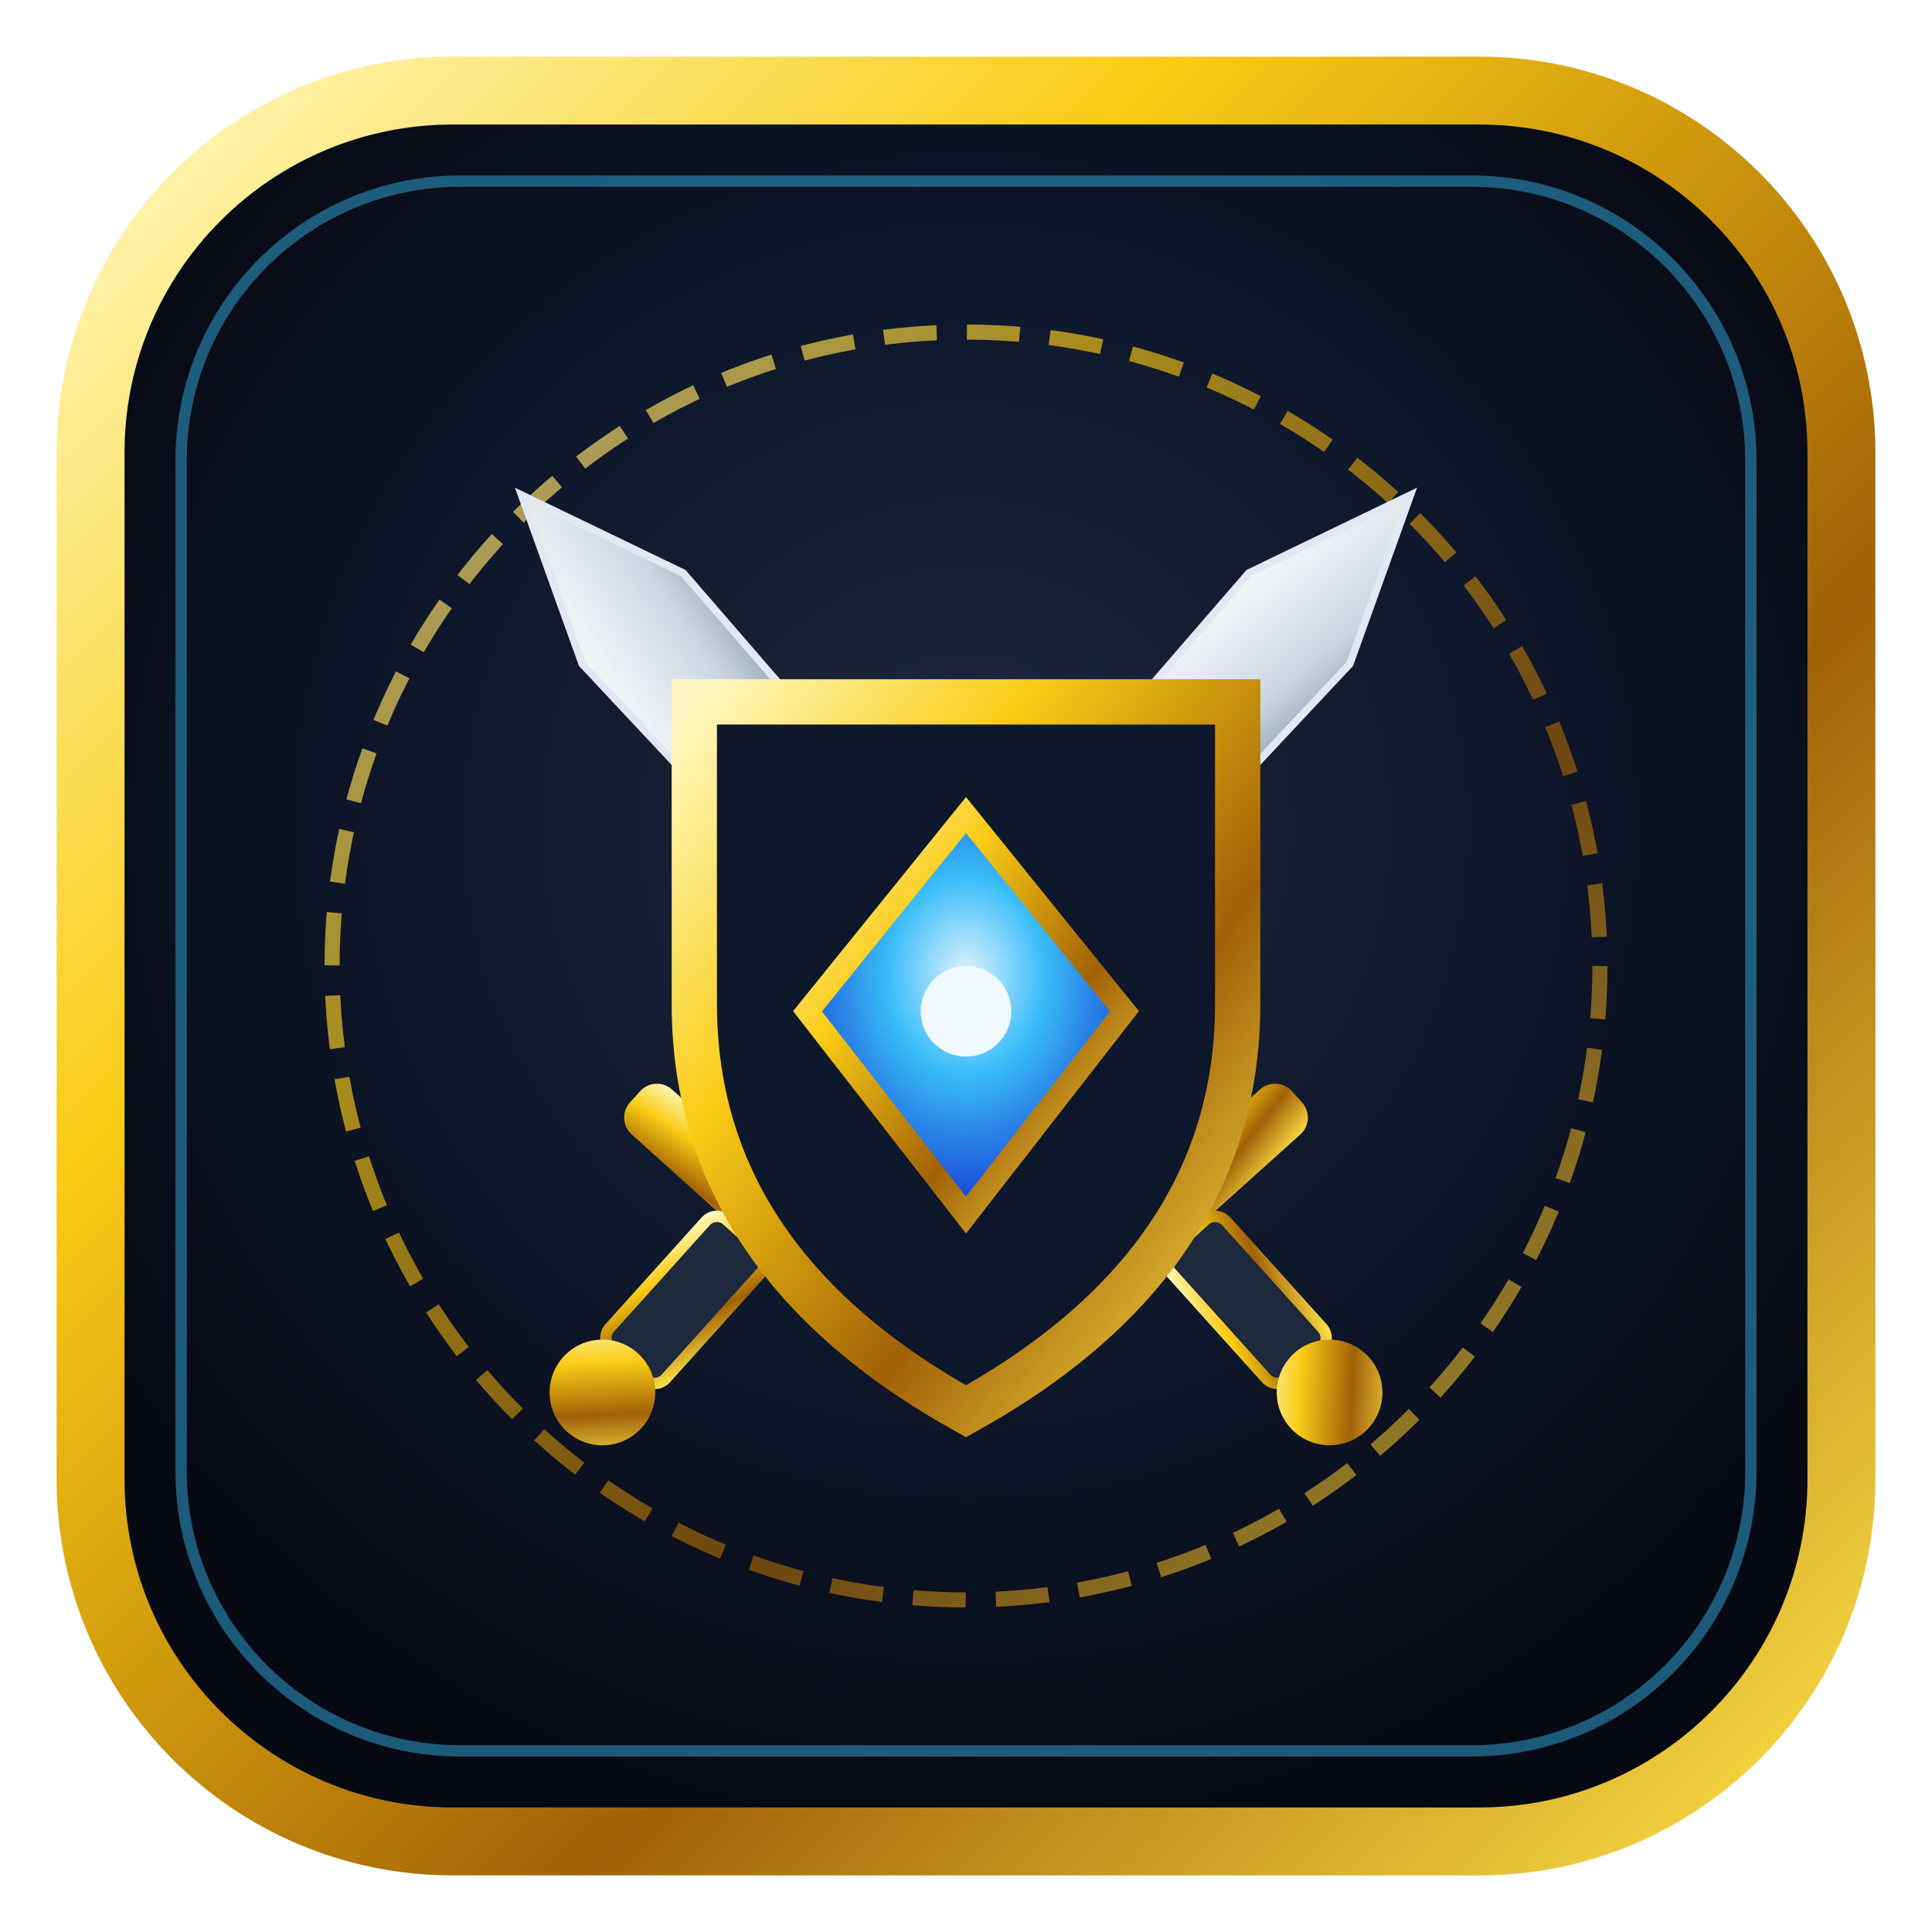
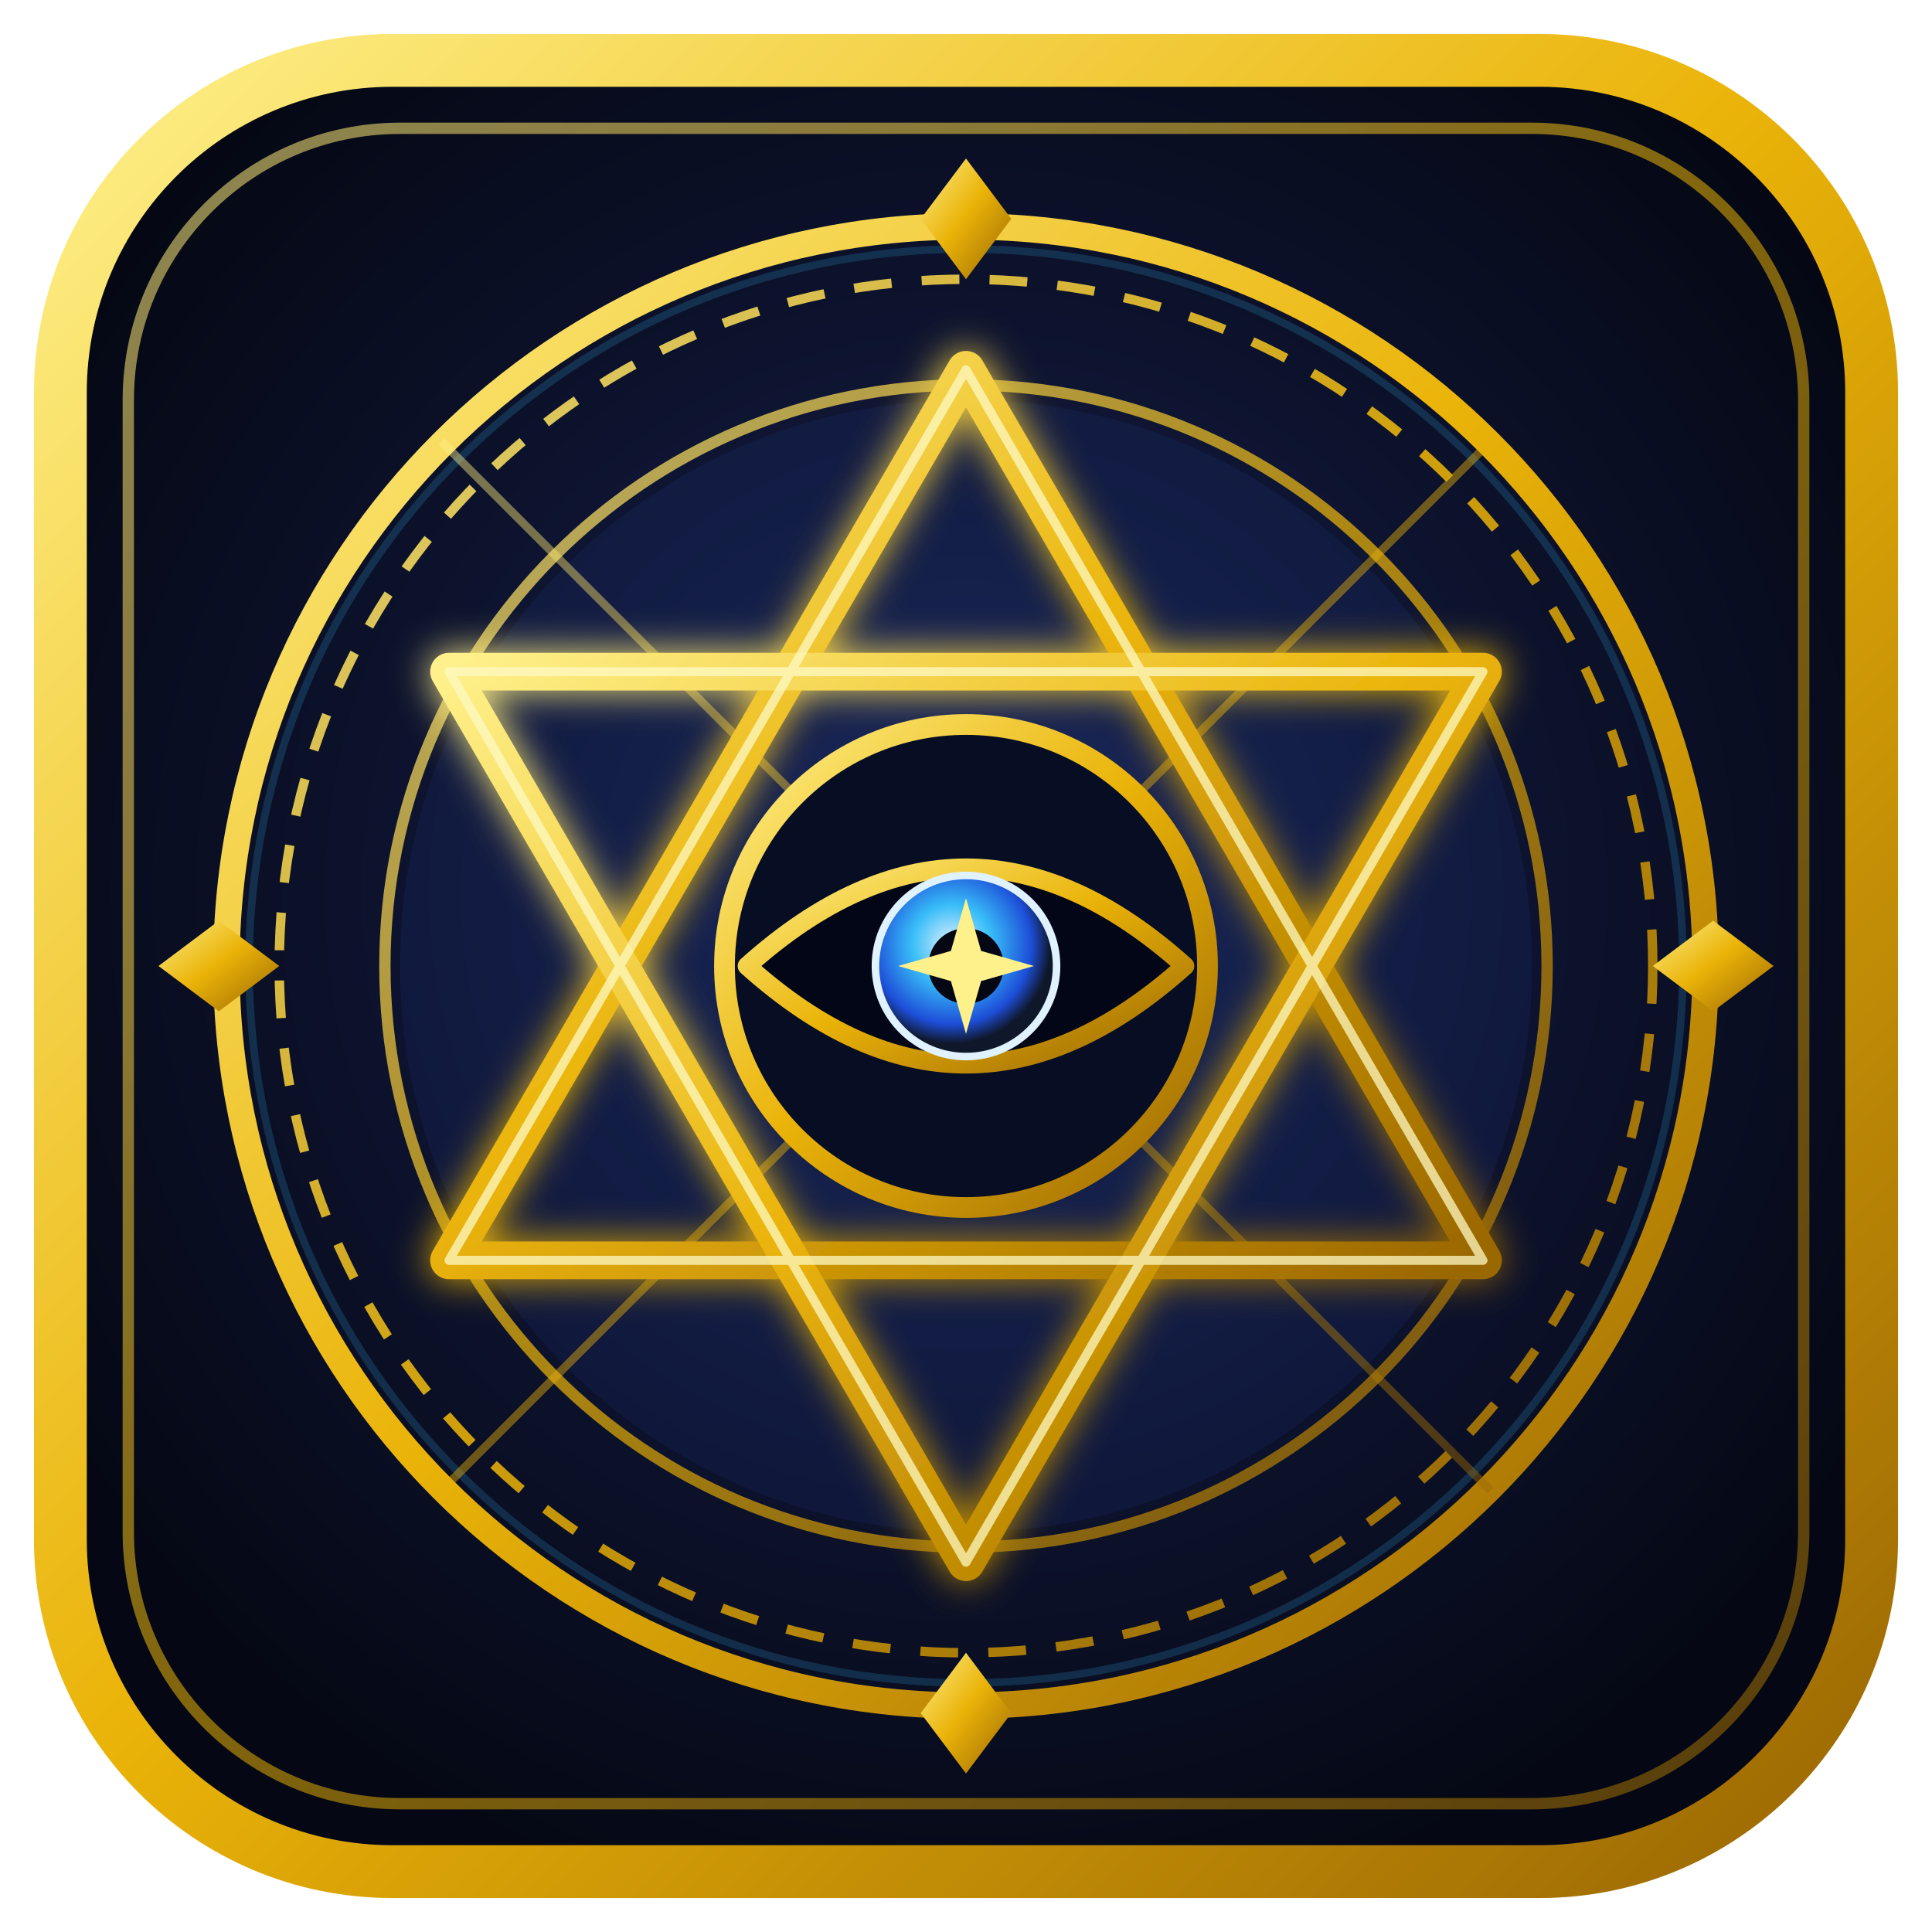
<svg xmlns="http://www.w3.org/2000/svg" viewBox="0 0 512 512" width="512" height="512">
  <defs>
-     <radialGradient id="icon-bg" cx="50%" cy="42%" r="58%">
-       <stop offset="0%" stop-color="#1e293b" />
-       <stop offset="55%" stop-color="#0f172a" />
-       <stop offset="100%" stop-color="#060911" />
+     <radialGradient id="iconBg" cx="50%" cy="46%" r="58%">
+       <stop offset="0%" stop-color="#192552" />
+       <stop offset="55%" stop-color="#0d132e" />
+       <stop offset="100%" stop-color="#050814" />
    </radialGradient>
-     <linearGradient id="icon-gold" x1="0%" y1="0%" x2="100%" y2="100%">
-       <stop offset="0%" stop-color="#fef9c3" />
-       <stop offset="30%" stop-color="#facc15" />
-       <stop offset="65%" stop-color="#a16207" />
-       <stop offset="100%" stop-color="#fde047" />
+     <linearGradient id="iconGold" x1="0%" y1="0%" x2="100%" y2="100%">
+       <stop offset="0%" stop-color="#fef08a" />
+       <stop offset="48%" stop-color="#eab308" />
+       <stop offset="100%" stop-color="#9a6704" />
    </linearGradient>
-     <linearGradient id="icon-steel" x1="0%" y1="0%" x2="100%" y2="100%">
-       <stop offset="0%" stop-color="#ffffff" />
-       <stop offset="50%" stop-color="#cbd5e1" />
-       <stop offset="100%" stop-color="#475569" />
-     </linearGradient>
-     <radialGradient id="icon-gem" cx="50%" cy="40%" r="55%">
+     <radialGradient id="iconOrb" cx="42%" cy="38%" r="55%">
      <stop offset="0%" stop-color="#e0f2fe" />
-       <stop offset="45%" stop-color="#38bdf8" />
-       <stop offset="100%" stop-color="#1d4ed8" />
+       <stop offset="40%" stop-color="#38bdf8" />
+       <stop offset="80%" stop-color="#1d4ed8" />
+       <stop offset="100%" stop-color="#0f172a" />
    </radialGradient>
+     <filter id="arcaneGlow" x="-25%" y="-25%" width="150%" height="150%">
+       <feGaussianBlur stdDeviation="5" result="blur" />
+       <feMerge>
+         <feMergeNode in="blur" />
+         <feMergeNode in="SourceGraphic" />
+       </feMerge>
+     </filter>
  </defs>
-   <rect x="24" y="24" width="464" height="464" rx="96" fill="url(#icon-bg)" stroke="url(#icon-gold)" stroke-width="18" />
-   <rect x="48" y="48" width="416" height="416" rx="74" fill="none" stroke="#38bdf8" stroke-width="3" opacity="0.45" />
-   <circle cx="256" cy="256" r="168" fill="none" stroke="url(#icon-gold)" stroke-width="4" stroke-dasharray="14 8" opacity="0.65" />
-   <g transform="translate(256,262) rotate(-42)">
-     <polygon points="0,-176 18,-132 14,72 -14,72 -18,-132" fill="url(#icon-steel)" stroke="#e2e8f0" stroke-width="2" />
-     <rect x="-46" y="72" width="92" height="16" rx="6" fill="url(#icon-gold)" />
-     <rect x="-10" y="88" width="20" height="46" rx="4" fill="#1e293b" stroke="url(#icon-gold)" stroke-width="3" />
-     <circle cx="0" cy="144" r="14" fill="url(#icon-gold)" />
+   <rect x="16" y="16" width="480" height="480" rx="88" fill="url(#iconBg)" stroke="url(#iconGold)" stroke-width="14" />
+   <rect x="34" y="34" width="444" height="444" rx="72" fill="none" stroke="url(#iconGold)" stroke-width="3" opacity="0.55" />
+   <circle cx="256" cy="256" r="190" fill="none" stroke="#38bdf8" stroke-width="2" opacity="0.18" />
+   <circle cx="256" cy="256" r="150" fill="#1e3a8a" opacity="0.16" />
+   <g stroke="url(#iconGold)" fill="none">
+     <circle cx="256" cy="256" r="196" stroke-width="7" />
+     <circle cx="256" cy="256" r="182" stroke-width="2.5" stroke-dasharray="10 8" opacity="0.88" />
+     <circle cx="256" cy="256" r="154" stroke-width="3" opacity="0.72" />
+     <g stroke-width="2.2" opacity="0.45">
+       <line x1="256" y1="60" x2="256" y2="452" />
+       <line x1="60" y1="256" x2="452" y2="256" />
+       <line x1="117" y1="117" x2="395" y2="395" />
+       <line x1="395" y1="117" x2="117" y2="395" />
+     </g>
  </g>
-   <g transform="translate(256,262) rotate(42)">
-     <polygon points="0,-176 18,-132 14,72 -14,72 -18,-132" fill="url(#icon-steel)" stroke="#e2e8f0" stroke-width="2" />
-     <rect x="-46" y="72" width="92" height="16" rx="6" fill="url(#icon-gold)" />
-     <rect x="-10" y="88" width="20" height="46" rx="4" fill="#1e293b" stroke="url(#icon-gold)" stroke-width="3" />
-     <circle cx="0" cy="144" r="14" fill="url(#icon-gold)" />
+   <g fill="url(#iconGold)">
+     <polygon points="256,42 268,58 256,74 244,58" />
+     <polygon points="256,438 268,454 256,470 244,454" />
+     <polygon points="42,256 58,244 74,256 58,268" />
+     <polygon points="438,256 454,244 470,256 454,268" />
  </g>
-   <path d="M 184,186 L 328,186 L 328,266 Q 328,334 256,374 Q 184,334 184,266 Z" fill="#0f172a" stroke="url(#icon-gold)" stroke-width="12" />
-   <polygon points="256,216 298,268 256,322 214,268" fill="url(#icon-gem)" stroke="url(#icon-gold)" stroke-width="6" />
-   <circle cx="256" cy="268" r="12" fill="#f0f9ff" />
+   <g filter="url(#arcaneGlow)" stroke="url(#iconGold)" stroke-width="10" stroke-linejoin="round" fill="none">
+     <polygon points="256,98 393,334 119,334" />
+     <polygon points="256,414 119,178 393,178" />
+   </g>
+   <g stroke="#fef9c3" stroke-width="2.4" stroke-linejoin="round" fill="none" opacity="0.75">
+     <polygon points="256,98 393,334 119,334" />
+     <polygon points="256,414 119,178 393,178" />
+   </g>
+   <circle cx="256" cy="256" r="64" fill="#070d22" stroke="url(#iconGold)" stroke-width="5.5" />
+   <path d="M 198,256 Q 256,204 314,256 Q 256,308 198,256 Z" fill="#020617" stroke="url(#iconGold)" stroke-width="5" stroke-linejoin="round" />
+   <circle cx="256" cy="256" r="24" fill="url(#iconOrb)" stroke="#e0f2fe" stroke-width="2" />
+   <circle cx="256" cy="256" r="10" fill="#050814" />
+   <path d="M 256,238 L 260,252 L 274,256 L 260,260 L 256,274 L 252,260 L 238,256 L 252,252 Z" fill="#fef08a" />
</svg>
